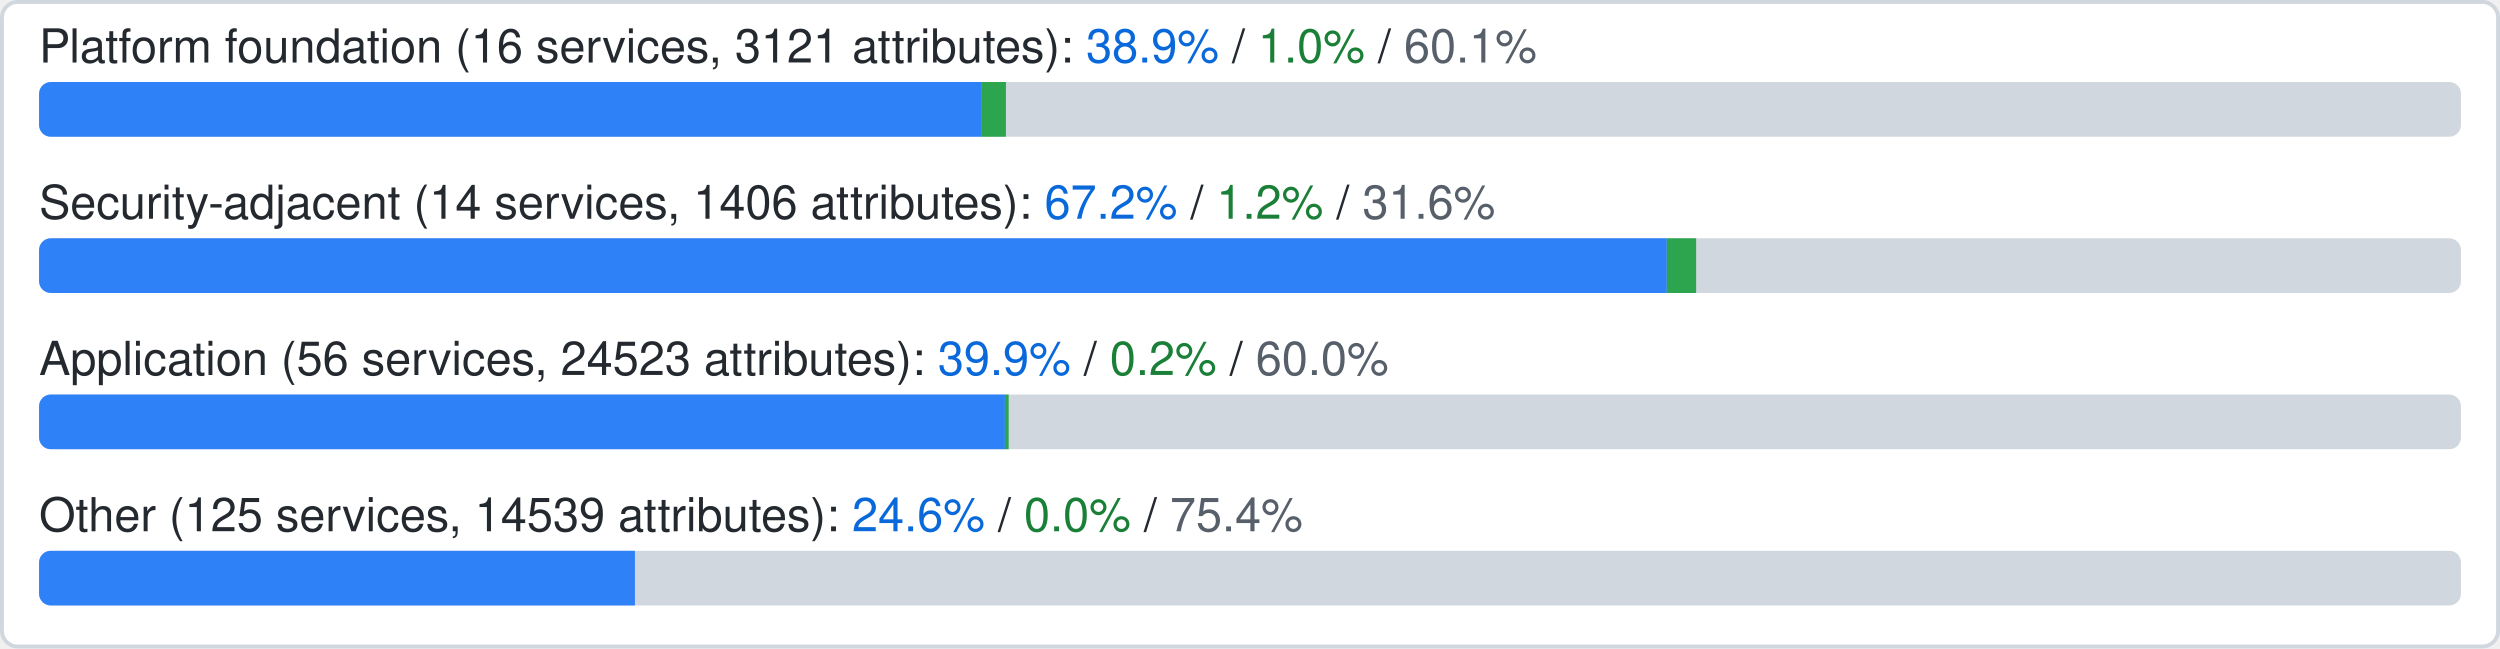
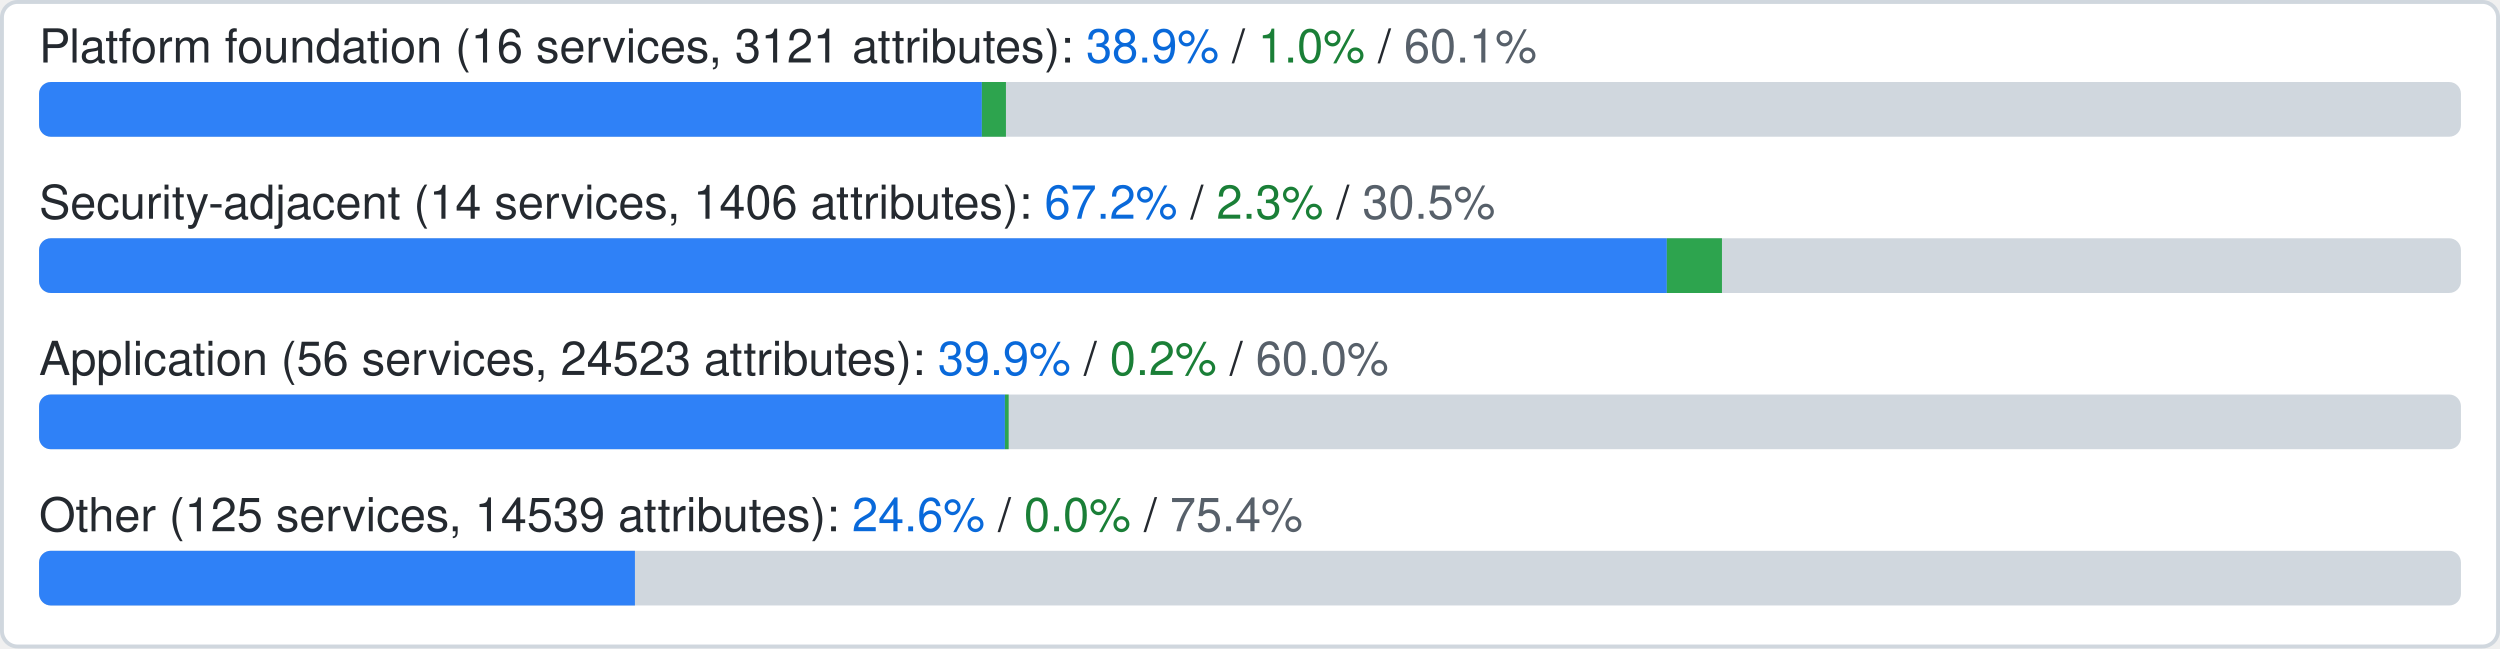
- <svg xmlns="http://www.w3.org/2000/svg" width="640" height="166" viewBox="0 0 640 166" role="img" aria-label="Coverage by category: Platform foundation official 38.9%, ours beyond official 1.0%, uncovered 60.1%; Security-adjacent official 67.2%, ours beyond official 1.2%, uncovered 31.6%; Application official 39.9%, ours beyond official 0.2%, uncovered 60.0%; Other official 24.6%, ours beyond official 0.0%, uncovered 75.4%;">
+ <svg xmlns="http://www.w3.org/2000/svg" width="640" height="166" viewBox="0 0 640 166" role="img" aria-label="Coverage by category: Platform foundation official 38.9%, ours beyond official 1.0%, uncovered 60.1%; Security-adjacent official 67.2%, ours beyond official 2.3%, uncovered 30.5%; Application official 39.9%, ours beyond official 0.2%, uncovered 60.0%; Other official 24.6%, ours beyond official 0.0%, uncovered 75.4%;">
  <rect x="0.5" y="0.5" width="639" height="165" rx="4" fill="#ffffff" stroke="#d0d7de" />
  <clipPath id="c0">
    <rect x="10" y="21" width="620" height="14" rx="3" />
  </clipPath>
  <text x="10" y="16" font-family="-apple-system,BlinkMacSystemFont,Segoe UI,Helvetica,Arial,sans-serif" font-size="12" fill="#24292f">Platform foundation (16 services, 3121 attributes): <tspan fill="#0969da">38.9%</tspan> / <tspan fill="#1a7f37">1.0%</tspan> / <tspan fill="#57606a">60.1%</tspan>
  </text>
  <g clip-path="url(#c0)">
    <rect x="10" y="21" width="620" height="14" fill="#d0d7de" />
    <rect x="10" y="21" width="241.36" height="14" fill="#2f81f7" />
    <rect x="251.36" y="21" width="6.16" height="14" fill="#2da44e" />
  </g>
  <clipPath id="c1">
    <rect x="10" y="61" width="620" height="14" rx="3" />
  </clipPath>
-   <text x="10" y="56" font-family="-apple-system,BlinkMacSystemFont,Segoe UI,Helvetica,Arial,sans-serif" font-size="12" fill="#24292f">Security-adjacent (14 services, 1406 attributes): <tspan fill="#0969da">67.2%</tspan> / <tspan fill="#1a7f37">1.2%</tspan> / <tspan fill="#57606a">31.6%</tspan>
+   <text x="10" y="56" font-family="-apple-system,BlinkMacSystemFont,Segoe UI,Helvetica,Arial,sans-serif" font-size="12" fill="#24292f">Security-adjacent (14 services, 1406 attributes): <tspan fill="#0969da">67.2%</tspan> / <tspan fill="#1a7f37">2.3%</tspan> / <tspan fill="#57606a">30.5%</tspan>
  </text>
  <g clip-path="url(#c1)">
    <rect x="10" y="61" width="620" height="14" fill="#d0d7de" />
    <rect x="10" y="61" width="416.71" height="14" fill="#2f81f7" />
-     <rect x="426.71" y="61" width="7.50" height="14" fill="#2da44e" />
+     <rect x="426.71" y="61" width="14.11" height="14" fill="#2da44e" />
  </g>
  <clipPath id="c2">
    <rect x="10" y="101" width="620" height="14" rx="3" />
  </clipPath>
  <text x="10" y="96" font-family="-apple-system,BlinkMacSystemFont,Segoe UI,Helvetica,Arial,sans-serif" font-size="12" fill="#24292f">Application (56 services, 24523 attributes): <tspan fill="#0969da">39.9%</tspan> / <tspan fill="#1a7f37">0.2%</tspan> / <tspan fill="#57606a">60.0%</tspan>
  </text>
  <g clip-path="url(#c2)">
    <rect x="10" y="101" width="620" height="14" fill="#d0d7de" />
    <rect x="10" y="101" width="247.26" height="14" fill="#2f81f7" />
    <rect x="257.26" y="101" width="0.96" height="14" fill="#2da44e" />
  </g>
  <clipPath id="c3">
    <rect x="10" y="141" width="620" height="14" rx="3" />
  </clipPath>
  <text x="10" y="136" font-family="-apple-system,BlinkMacSystemFont,Segoe UI,Helvetica,Arial,sans-serif" font-size="12" fill="#24292f">Other (125 services, 14539 attributes): <tspan fill="#0969da">24.6%</tspan> / <tspan fill="#1a7f37">0.0%</tspan> / <tspan fill="#57606a">75.4%</tspan>
  </text>
  <g clip-path="url(#c3)">
    <rect x="10" y="141" width="620" height="14" fill="#d0d7de" />
    <rect x="10" y="141" width="152.54" height="14" fill="#2f81f7" />
  </g>
</svg>
